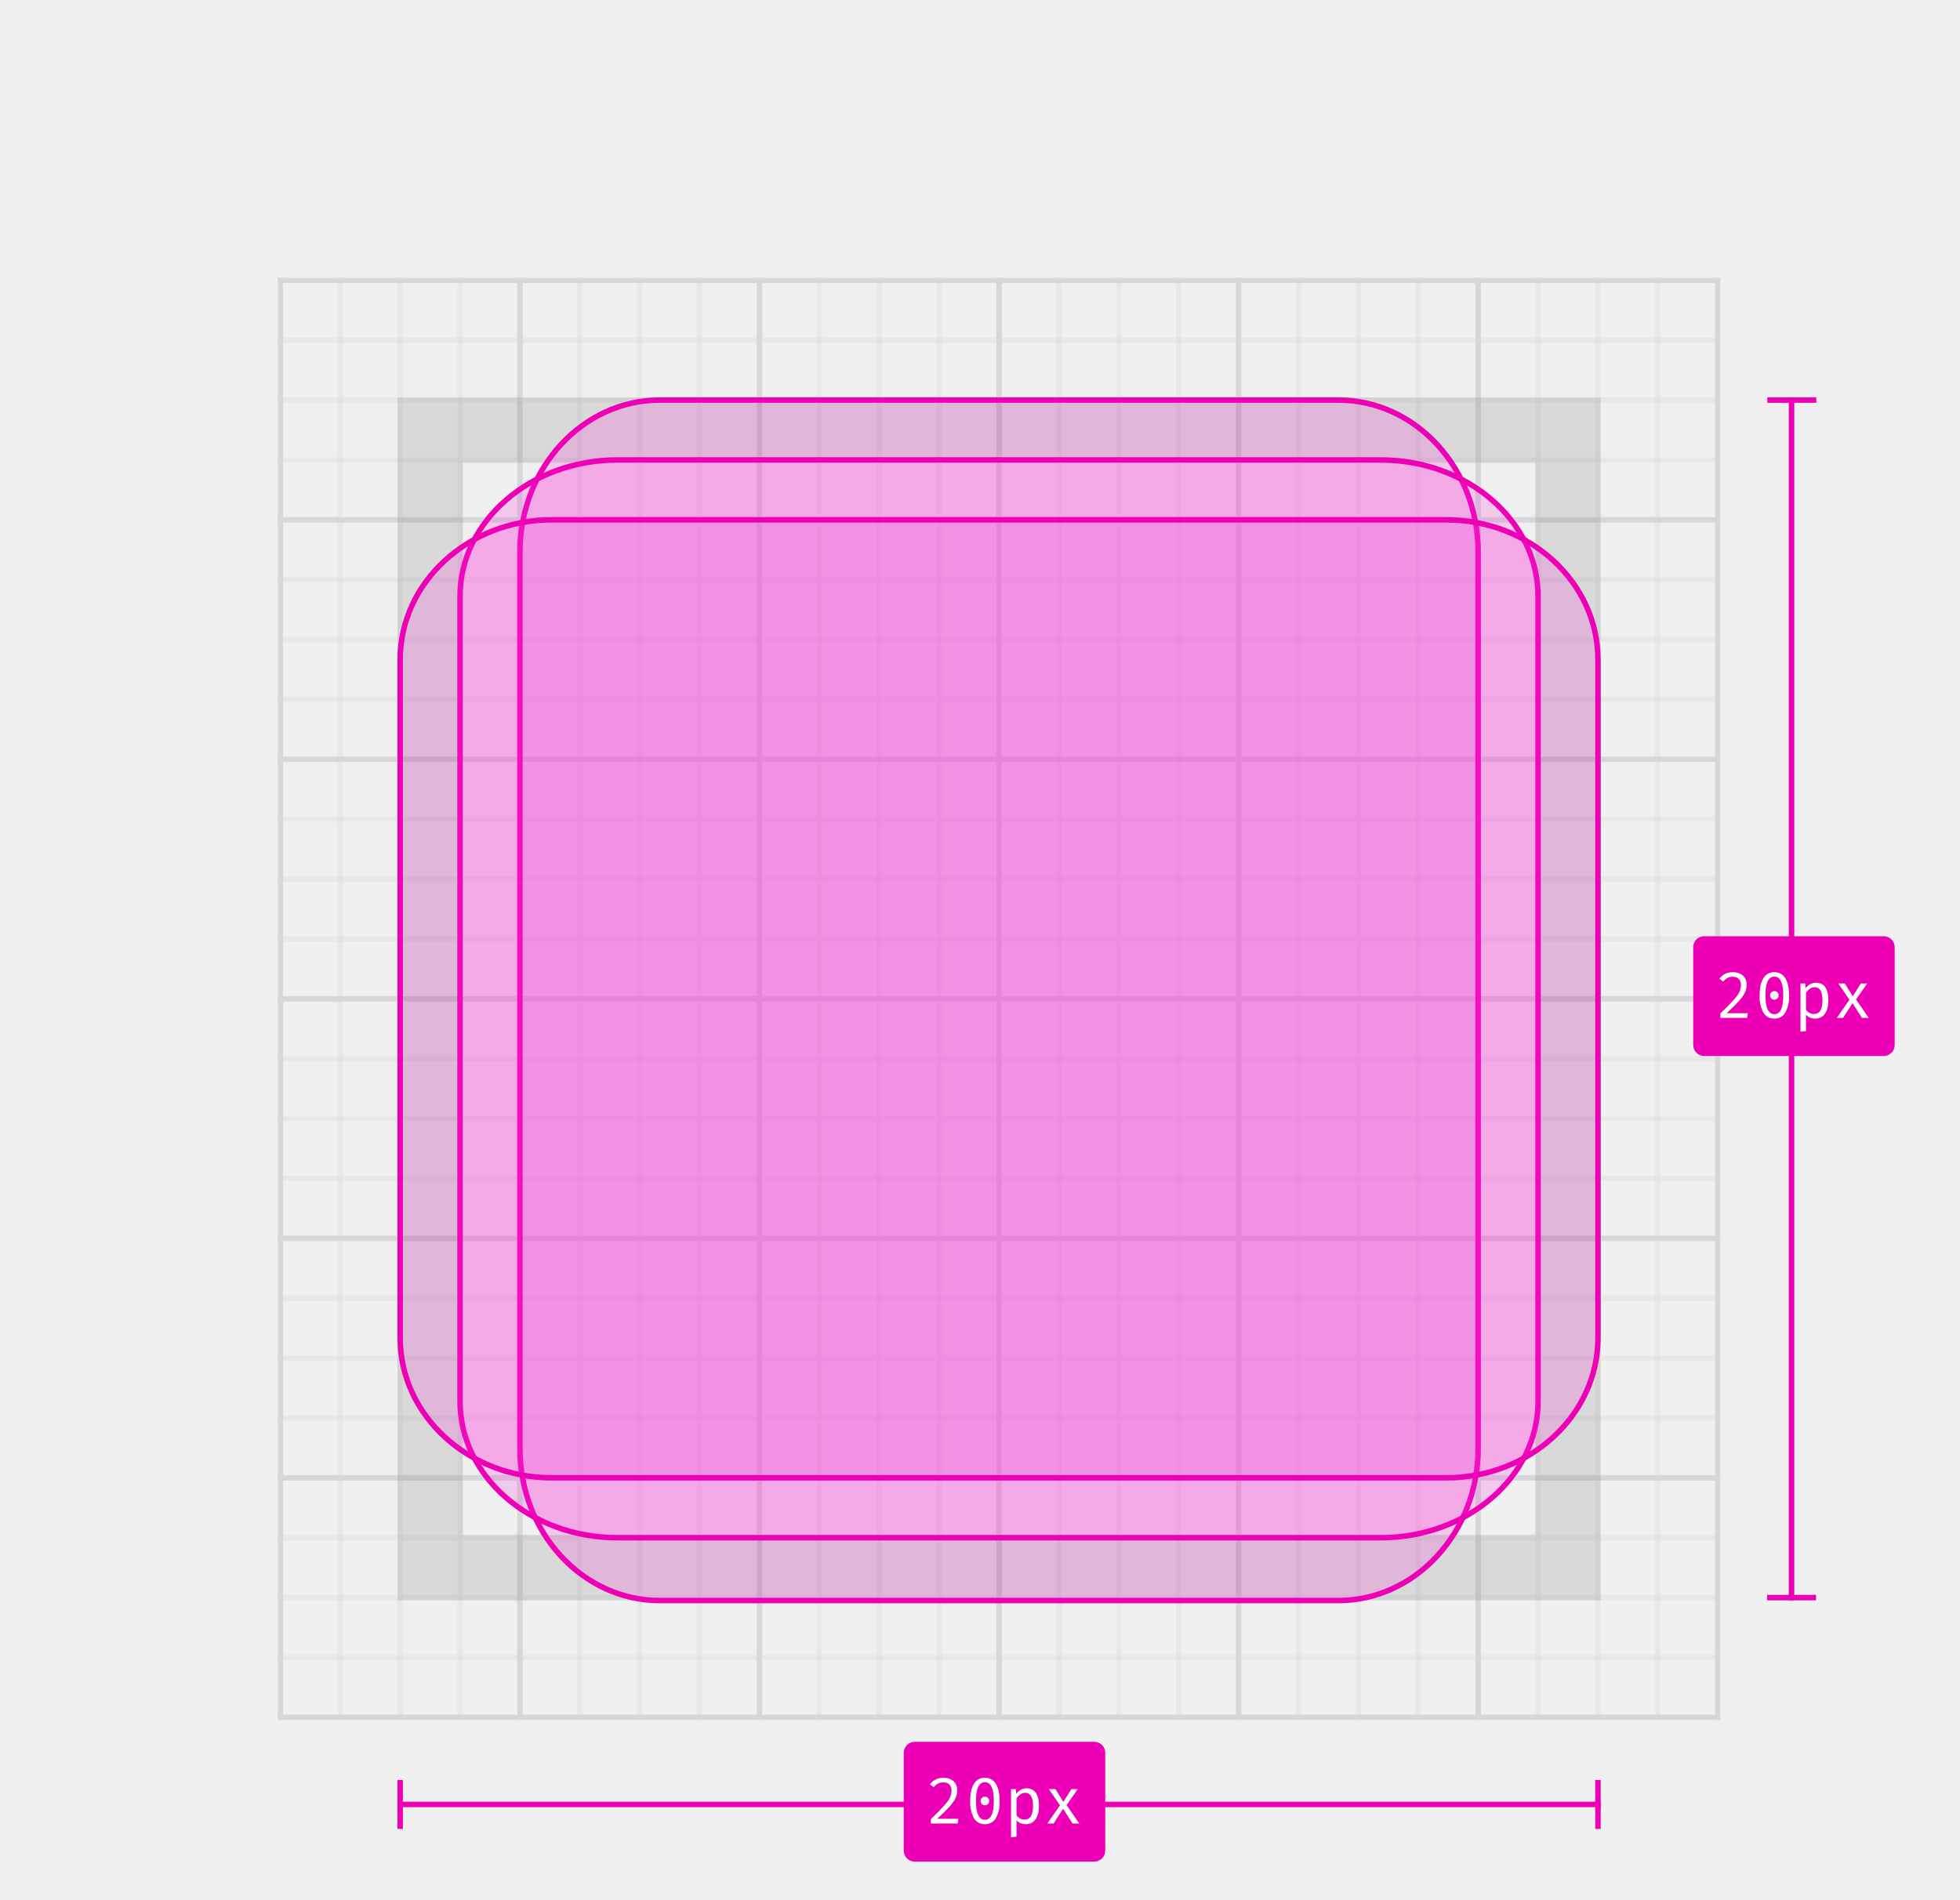
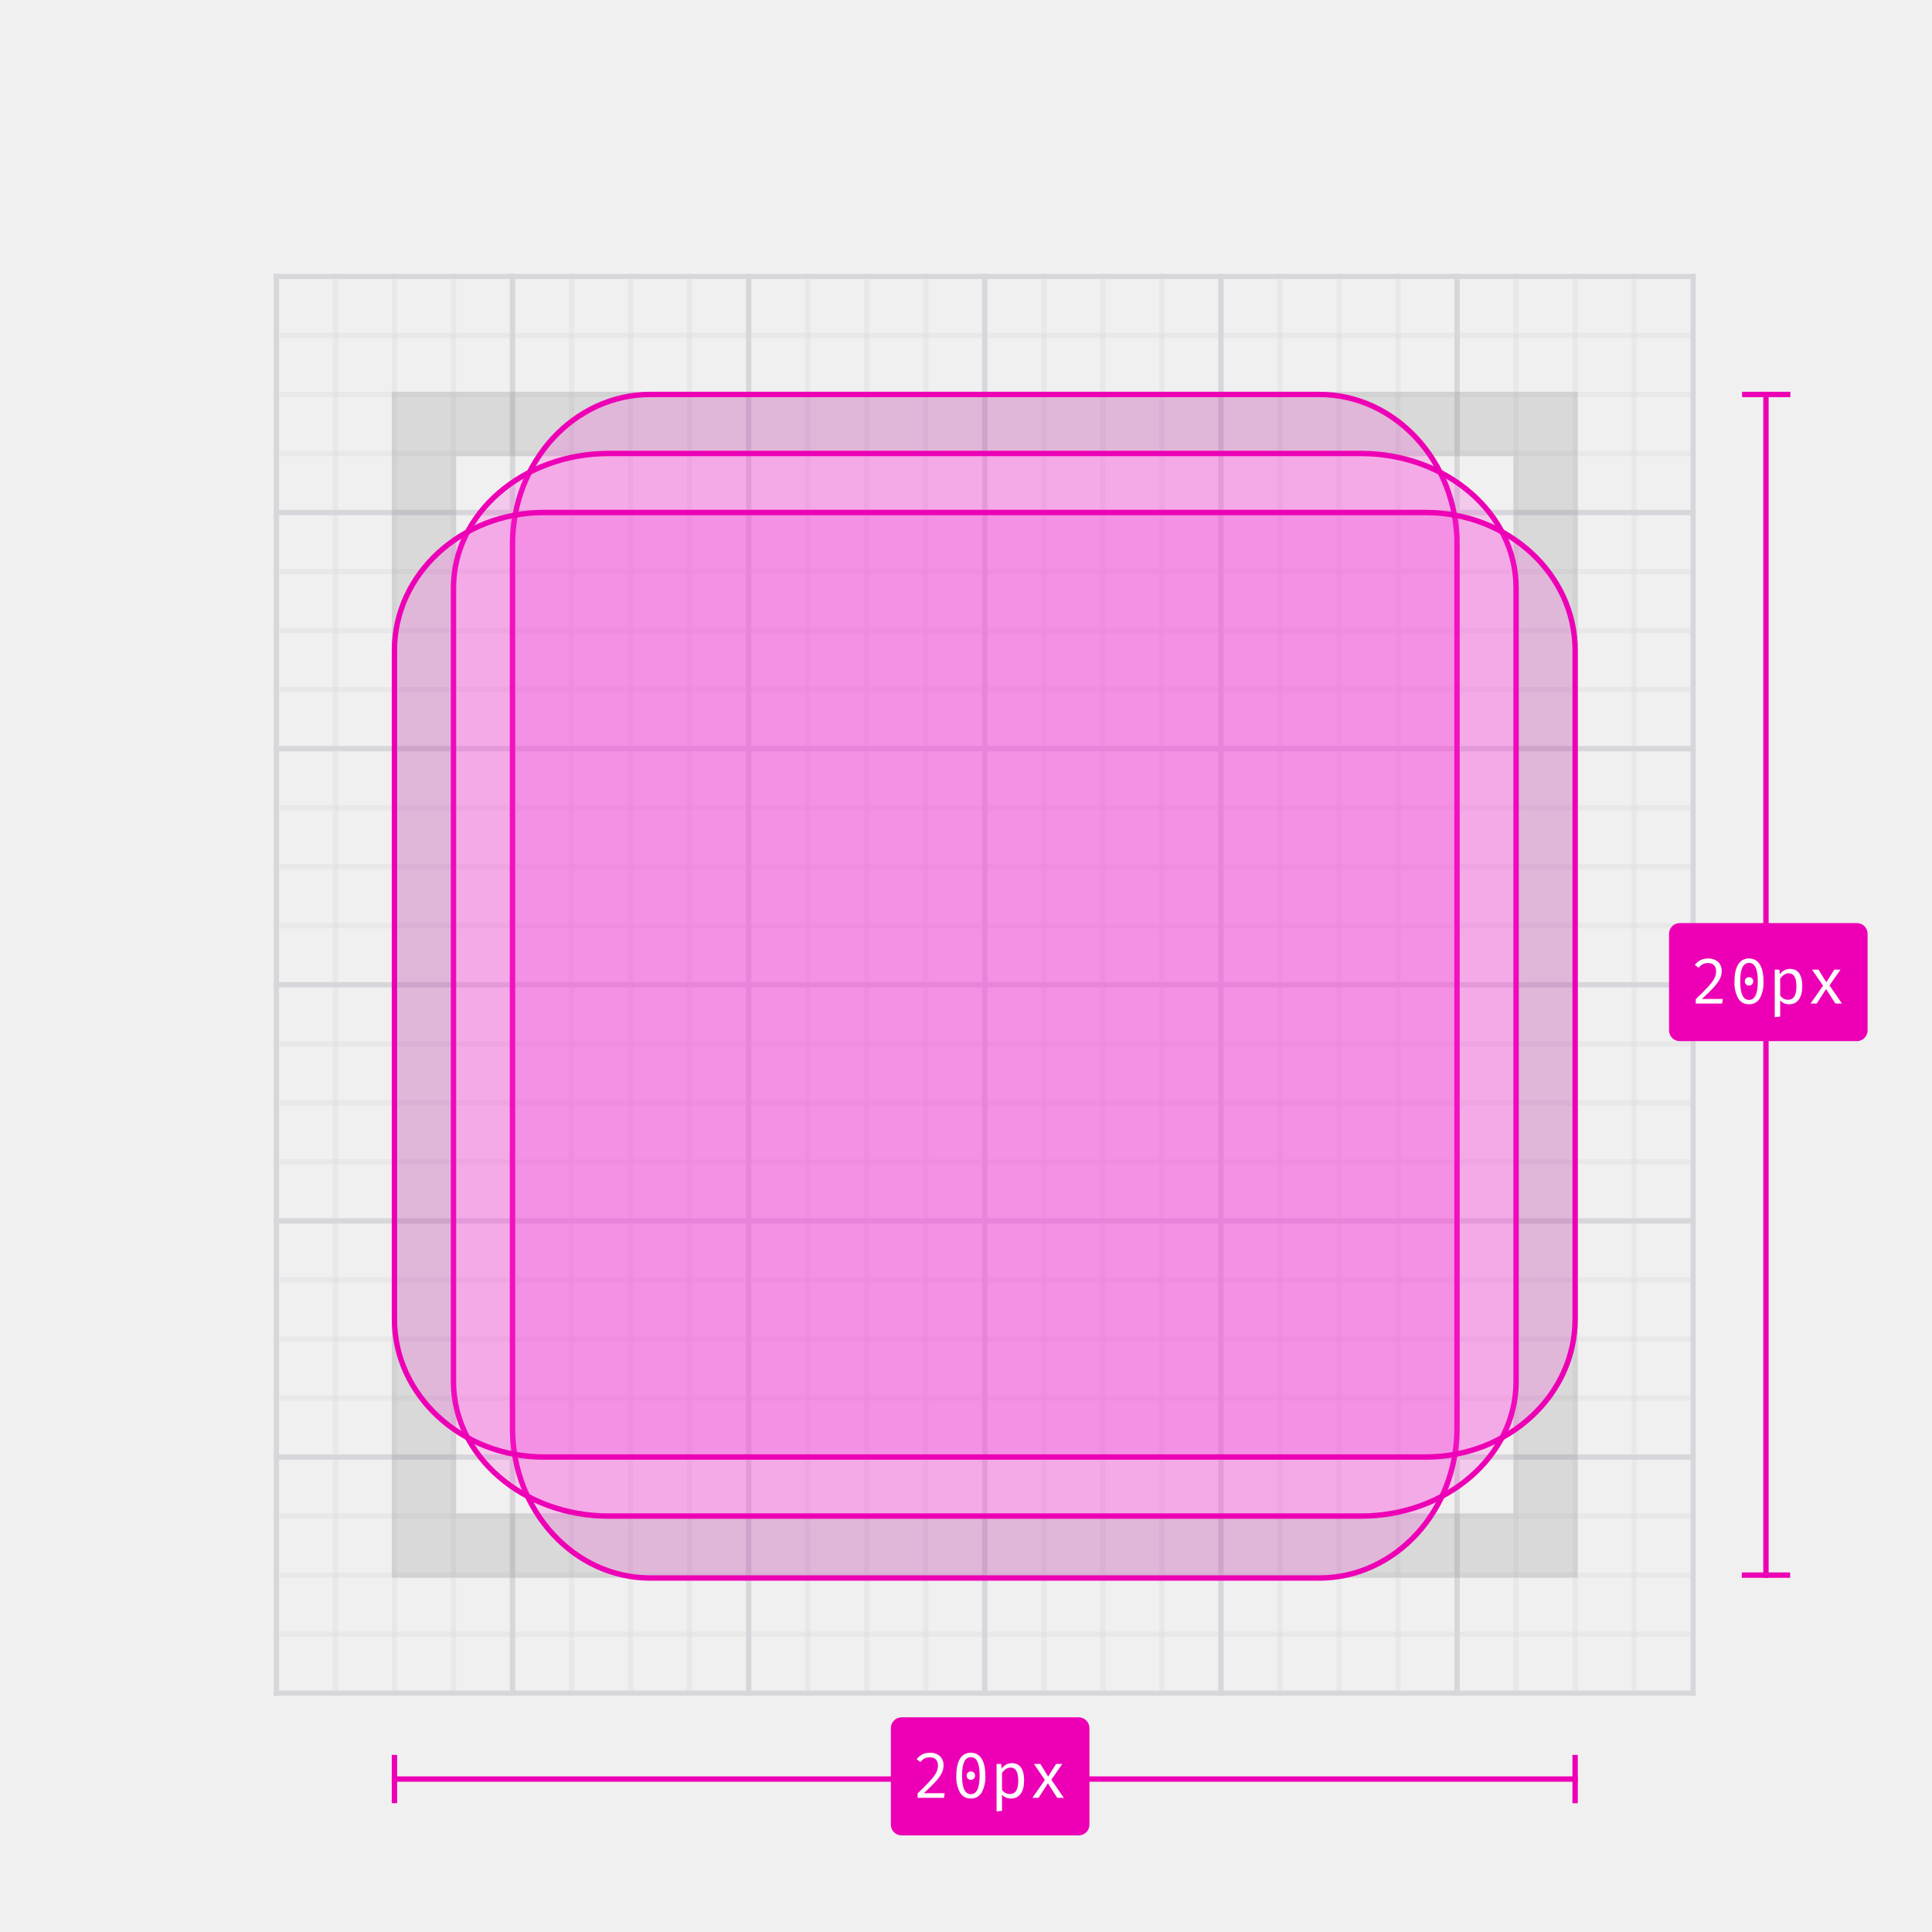
- <svg xmlns="http://www.w3.org/2000/svg" xmlns:xlink="http://www.w3.org/1999/xlink" viewBox="0 0 360 349">
+ <svg xmlns="http://www.w3.org/2000/svg" xmlns:xlink="http://www.w3.org/1999/xlink" viewBox="0 0 360 360">
  <defs>
    <polygon id="a" points="0 0 265 0 265 265 0 265" />
    <polygon id="c" points="0 0 265 0 265 265.201 0 265.201" />
-     <polygon id="e" points="0 0 265 0 265 265.201 0 265.201" />
-     <path id="g" d="M221 50.43v164.69c0 15.7-11.73 28.42-26.19 28.42H70.2c-14.46 0-26.19-12.72-26.19-28.42V50.42C44 34.73 55.73 22 70.19 22H194.8C209.27 22 221 34.73 221 50.43z" />
-     <path id="h" d="M232 58.54v147.92c0 14.1-13.18 25.54-29.44 25.54H62.44C46.18 232 33 220.57 33 206.46V58.54C33 44.44 46.18 33 62.44 33h140.12C218.82 33 232 44.43 232 58.54z" />
-     <path id="i" d="M243 70.19V194.8c0 14.46-12.7 26.19-28.36 26.19H50.36C34.7 221 22 209.27 22 194.81V70.2C22 55.73 34.7 44 50.36 44h164.28C230.3 44 243 55.73 243 70.19z" />
+     <path id="e" d="M221 50.43v164.69c0 15.7-11.73 28.42-26.19 28.42H70.2c-14.46 0-26.19-12.72-26.19-28.42V50.42C44 34.73 55.73 22 70.19 22H194.8C209.27 22 221 34.73 221 50.43z" />
+     <path id="f" d="M232 58.54v147.92c0 14.1-13.18 25.54-29.44 25.54H62.44C46.18 232 33 220.57 33 206.46V58.54C33 44.44 46.18 33 62.44 33h140.12C218.82 33 232 44.43 232 58.54z" />
+     <path id="g" d="M243 70.19V194.8c0 14.46-12.7 26.19-28.36 26.19H50.36C34.7 221 22 209.27 22 194.81V70.2C22 55.73 34.7 44 50.36 44h164.28C230.3 44 243 55.73 243 70.19z" />
  </defs>
  <g fill="none" fill-rule="evenodd">
    <g transform="translate(51 51)">
      <mask id="b" fill="white">
        <use xlink:href="#a" />
      </mask>
      <g mask="url(#b)">
        <mask id="d" fill="white">
          <use xlink:href="#c" />
        </mask>
        <rect width="338" height="1" x="-1" fill="#D7D7DB" mask="url(#d)" />
        <rect width="338" height="1" x="-1" y="11" fill="#D7D7DB" mask="url(#d)" opacity=".3" />
        <rect width="338" height="1" x="-1" y="22" fill="#D7D7DB" mask="url(#d)" opacity=".3" />
        <rect width="338" height="1" x="-1" y="33" fill="#D7D7DB" mask="url(#d)" opacity=".3" />
        <rect width="338" height="1" x="-1" y="44" fill="#D7D7DB" mask="url(#d)" />
        <rect width="338" height="1" x="-1" y="55" fill="#D7D7DB" mask="url(#d)" opacity=".3" />
        <rect width="338" height="1" x="-1" y="66" fill="#D7D7DB" mask="url(#d)" opacity=".3" />
        <rect width="338" height="1" x="-1" y="77" fill="#D7D7DB" mask="url(#d)" opacity=".3" />
        <rect width="338" height="1" x="-1" y="88" fill="#D7D7DB" mask="url(#d)" />
        <rect width="338" height="1" x="-1" y="99" fill="#D7D7DB" mask="url(#d)" opacity=".3" />
        <rect width="338" height="1" x="-1" y="110" fill="#D7D7DB" mask="url(#d)" opacity=".3" />
        <rect width="338" height="1" x="-1" y="121" fill="#D7D7DB" mask="url(#d)" opacity=".3" />
        <rect width="338" height="1" x="-1" y="132" fill="#D7D7DB" mask="url(#d)" />
        <rect width="338" height="1" x="-1" y="143" fill="#D7D7DB" mask="url(#d)" opacity=".3" />
        <rect width="338" height="1" x="-1" y="154" fill="#D7D7DB" mask="url(#d)" opacity=".3" />
        <rect width="338" height="1" x="-1" y="165" fill="#D7D7DB" mask="url(#d)" opacity=".3" />
        <rect width="338" height="1" x="-1" y="176" fill="#D7D7DB" mask="url(#d)" />
        <rect width="338" height="1" x="-1" y="187" fill="#D7D7DB" mask="url(#d)" opacity=".3" />
        <rect width="338" height="1" x="-1" y="198" fill="#D7D7DB" mask="url(#d)" opacity=".3" />
        <rect width="338" height="1" x="-1" y="209" fill="#D7D7DB" mask="url(#d)" opacity=".3" />
        <rect width="338" height="1" x="-1" y="220" fill="#D7D7DB" mask="url(#d)" />
        <rect width="338" height="1" x="-1" y="231" fill="#D7D7DB" mask="url(#d)" opacity=".3" />
        <rect width="338" height="1" x="-1" y="242" fill="#D7D7DB" mask="url(#d)" opacity=".3" />
        <rect width="338" height="1" x="-1" y="253" fill="#D7D7DB" mask="url(#d)" opacity=".3" />
        <rect width="338" height="1" x="-1" y="264" fill="#D7D7DB" mask="url(#d)" />
      </g>
-       <g mask="url(#b)">
+       <g fill="#D7D7DB" mask="url(#b)">
        <g transform="matrix(0 -1 1 0 0 265)">
-           <mask id="f" fill="white">
-             <use xlink:href="#e" />
-           </mask>
-           <rect width="338" height="1" x="-73" fill="#D7D7DB" mask="url(#f)" />
-           <rect width="338" height="1" x="-73" y="11" fill="#D7D7DB" mask="url(#f)" opacity=".3" />
-           <rect width="338" height="1" x="-73" y="22" fill="#D7D7DB" mask="url(#f)" opacity=".3" />
-           <rect width="338" height="1" x="-73" y="33" fill="#D7D7DB" mask="url(#f)" opacity=".3" />
-           <rect width="338" height="1" x="-73" y="44" fill="#D7D7DB" mask="url(#f)" />
-           <rect width="338" height="1" x="-73" y="55" fill="#D7D7DB" mask="url(#f)" opacity=".3" />
-           <rect width="338" height="1" x="-73" y="66" fill="#D7D7DB" mask="url(#f)" opacity=".3" />
-           <rect width="338" height="1" x="-73" y="77" fill="#D7D7DB" mask="url(#f)" opacity=".3" />
-           <rect width="338" height="1" x="-73" y="88" fill="#D7D7DB" mask="url(#f)" />
-           <rect width="338" height="1" x="-73" y="99" fill="#D7D7DB" mask="url(#f)" opacity=".3" />
-           <rect width="338" height="1" x="-73" y="110" fill="#D7D7DB" mask="url(#f)" opacity=".3" />
-           <rect width="338" height="1" x="-73" y="121" fill="#D7D7DB" mask="url(#f)" opacity=".3" />
-           <rect width="338" height="1" x="-73" y="132" fill="#D7D7DB" mask="url(#f)" />
-           <rect width="338" height="1" x="-73" y="143" fill="#D7D7DB" mask="url(#f)" opacity=".3" />
-           <rect width="338" height="1" x="-73" y="154" fill="#D7D7DB" mask="url(#f)" opacity=".3" />
-           <rect width="338" height="1" x="-73" y="165" fill="#D7D7DB" mask="url(#f)" opacity=".3" />
-           <rect width="338" height="1" x="-73" y="176" fill="#D7D7DB" mask="url(#f)" />
-           <rect width="338" height="1" x="-73" y="187" fill="#D7D7DB" mask="url(#f)" opacity=".3" />
-           <rect width="338" height="1" x="-73" y="198" fill="#D7D7DB" mask="url(#f)" opacity=".3" />
-           <rect width="338" height="1" x="-73" y="209" fill="#D7D7DB" mask="url(#f)" opacity=".3" />
-           <rect width="338" height="1" x="-73" y="220" fill="#D7D7DB" mask="url(#f)" />
-           <rect width="338" height="1" x="-73" y="231" fill="#D7D7DB" mask="url(#f)" opacity=".3" />
-           <rect width="338" height="1" x="-73" y="242" fill="#D7D7DB" mask="url(#f)" opacity=".3" />
-           <rect width="338" height="1" x="-73" y="253" fill="#D7D7DB" mask="url(#f)" opacity=".3" />
-           <rect width="338" height="1" x="-73" y="264" fill="#D7D7DB" mask="url(#f)" />
+           <rect width="338" height="1" x="-73" />
+           <rect width="338" height="1" x="-73" y="11" opacity=".3" />
+           <rect width="338" height="1" x="-73" y="22" opacity=".3" />
+           <rect width="338" height="1" x="-73" y="33" opacity=".3" />
+           <rect width="338" height="1" x="-73" y="44" />
+           <rect width="338" height="1" x="-73" y="55" opacity=".3" />
+           <rect width="338" height="1" x="-73" y="66" opacity=".3" />
+           <rect width="338" height="1" x="-73" y="77" opacity=".3" />
+           <rect width="338" height="1" x="-73" y="88" />
+           <rect width="338" height="1" x="-73" y="99" opacity=".3" />
+           <rect width="338" height="1" x="-73" y="110" opacity=".3" />
+           <rect width="338" height="1" x="-73" y="121" opacity=".3" />
+           <rect width="338" height="1" x="-73" y="132" />
+           <rect width="338" height="1" x="-73" y="143" opacity=".3" />
+           <rect width="338" height="1" x="-73" y="154" opacity=".3" />
+           <rect width="338" height="1" x="-73" y="165" opacity=".3" />
+           <rect width="338" height="1" x="-73" y="176" />
+           <rect width="338" height="1" x="-73" y="187" opacity=".3" />
+           <rect width="338" height="1" x="-73" y="198" opacity=".3" />
+           <rect width="338" height="1" x="-73" y="209" opacity=".3" />
+           <rect width="338" height="1" x="-73" y="220" />
+           <rect width="338" height="1" x="-73" y="231" opacity=".3" />
+           <rect width="338" height="1" x="-73" y="242" opacity=".3" />
+           <rect width="338" height="1" x="-73" y="253" opacity=".3" />
+           <rect width="338" height="1" x="-73" y="264" />
        </g>
      </g>
      <rect width="209" height="209" x="28" y="28" stroke="#0C0C0D" stroke-opacity=".1" stroke-width="12" />
-       <use fill="#FC2DD7" fill-opacity=".2" xlink:href="#g" />
+       <use fill="#FC2DD7" fill-opacity=".2" xlink:href="#e" />
      <path stroke="#ED00B5" d="M220.5 50.43c0-15.43-11.51-27.93-25.69-27.93H70.2C56 22.5 44.5 35 44.5 50.43v164.69c0 15.43 11.51 27.92 25.69 27.92H194.8c14.18 0 25.69-12.5 25.69-27.92V50.42z" />
-       <use fill="#FC2DD7" fill-opacity=".2" xlink:href="#h" />
+       <use fill="#FC2DD7" fill-opacity=".2" xlink:href="#f" />
      <path stroke="#ED00B5" d="M231.5 58.54c0-13.81-12.94-25.04-28.94-25.04H62.44c-16 0-28.94 11.23-28.94 25.04v147.92c0 13.81 12.94 25.04 28.94 25.04h140.12c16 0 28.94-11.23 28.94-25.04V58.54z" />
      <g>
-         <use fill="#FC2DD7" fill-opacity=".2" xlink:href="#i" />
+         <use fill="#FC2DD7" fill-opacity=".2" xlink:href="#g" />
        <path stroke="#ED00B5" d="M242.5 70.19c0-14.18-12.46-25.69-27.86-25.69H50.36c-15.4 0-27.86 11.51-27.86 25.69V194.8c0 14.18 12.46 25.69 27.86 25.69h164.28c15.4 0 27.86-11.51 27.86-25.69V70.2z" />
      </g>
    </g>
    <g transform="translate(73 73)">
      <g transform="translate(238)">
        <rect width="9" height="1" x="13.61" fill="#ED00B5" />
        <rect width="1" height="221" x="17.56" fill="#ED00B5" />
        <rect width="9" height="1" x="13.56" y="220" fill="#ED00B5" />
        <rect width="37" height="22" y="99" fill="#ED00B5" fill-rule="nonzero" rx="2" />
        <path fill="#FFFFFF" d="M8.65 105.9c.38.2.67.47.87.82.2.35.3.74.3 1.18 0 .52-.11 1.01-.35 1.5-.24.47-.61 1-1.13 1.57-.52.57-1.26 1.3-2.21 2.17h3.89l-.12.86H4.98v-.82a48.03 48.03 0 0 0 2.4-2.42c.53-.58.89-1.08 1.09-1.5a3 3 0 0 0 .3-1.32c0-.46-.13-.83-.4-1.1-.26-.26-.63-.39-1.09-.39-.4 0-.72.07-.98.2a2.7 2.7 0 0 0-.8.68l-.7-.54c.34-.41.7-.71 1.1-.9.41-.2.88-.29 1.43-.29.5 0 .94.1 1.32.3zm8.26.8c.46.73.69 1.78.69 3.16a6 6 0 0 1-.69 3.17 2.23 2.23 0 0 1-2.01 1.1c-.88 0-1.55-.36-2.01-1.1a6 6 0 0 1-.69-3.17c0-1.38.23-2.43.69-3.16a2.23 2.23 0 0 1 2.01-1.1c.88 0 1.55.37 2.01 1.1zm-3.65 3.16c0 2.3.54 3.46 1.64 3.46 1.1 0 1.64-1.16 1.64-3.46s-.54-3.44-1.64-3.44c-1.1 0-1.64 1.14-1.64 3.44zm2.2-.55c.16.15.23.33.23.55 0 .22-.07.41-.23.56a.77.77 0 0 1-.56.23.75.75 0 0 1-.56-.23.78.78 0 0 1-.22-.56c0-.22.07-.4.22-.55a.75.75 0 0 1 .56-.23c.22 0 .41.08.56.23zm9.36 1.52c0 1-.2 1.8-.62 2.4-.42.6-1.02.9-1.81.9-.69 0-1.25-.24-1.68-.72v3.01l-1.01.12v-8.86h.86l.09.88c.23-.32.5-.58.83-.75.33-.18.68-.27 1.05-.27 1.53 0 2.3 1.1 2.3 3.3zm-3.41-2.18c-.27.19-.5.43-.7.72v3.13c.17.25.38.44.63.58.25.14.52.21.82.21.53 0 .92-.2 1.18-.6.26-.4.4-1.03.4-1.86 0-.83-.12-1.45-.36-1.86-.23-.4-.6-.61-1.09-.61-.32 0-.61.1-.88.29zm4.96 5.35l2.33-3.34-2.05-2.98h1.2l1.46 2.35 1.48-2.35h1.16l-2.05 2.94 2.33 3.38H31l-1.74-2.71-1.74 2.71h-1.15z" />
      </g>
      <g transform="translate(0 247)">
        <rect width="1" height="9" x="220" y="7" fill="#ED00B5" />
        <rect width="221" height="1" y="11" fill="#ED00B5" />
        <rect width="1" height="9" y="7" fill="#ED00B5" />
        <rect width="37" height="22" x="93" fill="#ED00B5" fill-rule="nonzero" rx="2" />
        <path fill="#FFFFFF" d="M101.65 6.9c.38.2.67.47.87.82.2.35.3.74.3 1.18 0 .52-.11 1.01-.35 1.5-.24.47-.61 1-1.13 1.57-.52.57-1.26 1.3-2.21 2.17h3.89l-.12.86h-4.92v-.82a48.03 48.03 0 0 0 2.4-2.42c.53-.58.89-1.08 1.09-1.5a3 3 0 0 0 .3-1.32c0-.46-.13-.83-.4-1.1-.26-.26-.63-.39-1.09-.39-.4 0-.72.07-.98.2a2.7 2.7 0 0 0-.8.68l-.7-.54c.34-.41.7-.71 1.1-.9.41-.2.88-.29 1.43-.29.5 0 .94.1 1.32.3zm8.26.8c.46.73.69 1.78.69 3.16a6 6 0 0 1-.69 3.17 2.23 2.23 0 0 1-2.01 1.1c-.88 0-1.55-.36-2.01-1.1a6 6 0 0 1-.69-3.17c0-1.38.23-2.43.69-3.16a2.23 2.23 0 0 1 2.01-1.1c.88 0 1.55.37 2.01 1.1zm-3.65 3.16c0 2.3.54 3.46 1.64 3.46 1.1 0 1.64-1.16 1.64-3.46s-.54-3.44-1.64-3.44c-1.1 0-1.64 1.14-1.64 3.44zm2.2-.55c.16.15.23.33.23.55 0 .22-.07.41-.23.56a.77.77 0 0 1-.56.23.75.75 0 0 1-.56-.23.78.78 0 0 1-.22-.56c0-.22.07-.4.22-.55a.75.75 0 0 1 .56-.23c.22 0 .41.08.56.23zm9.36 1.52c0 1-.2 1.8-.62 2.4-.42.6-1.02.9-1.81.9-.69 0-1.25-.24-1.68-.72v3.01l-1.01.12V8.68h.86l.09.88c.23-.32.5-.58.83-.75.33-.18.68-.27 1.05-.27 1.53 0 2.3 1.1 2.3 3.3zm-3.41-2.18c-.27.19-.5.43-.7.72v3.13c.17.25.38.44.63.58.25.14.52.21.82.21.53 0 .92-.2 1.18-.6.26-.4.4-1.03.4-1.86 0-.83-.12-1.45-.36-1.86-.23-.4-.6-.61-1.09-.61-.32 0-.61.1-.88.29zm4.96 5.35l2.33-3.34-2.05-2.98h1.2l1.46 2.35 1.48-2.35h1.16l-2.05 2.94 2.33 3.38H124l-1.74-2.71-1.74 2.71h-1.15z" />
      </g>
    </g>
  </g>
</svg>
